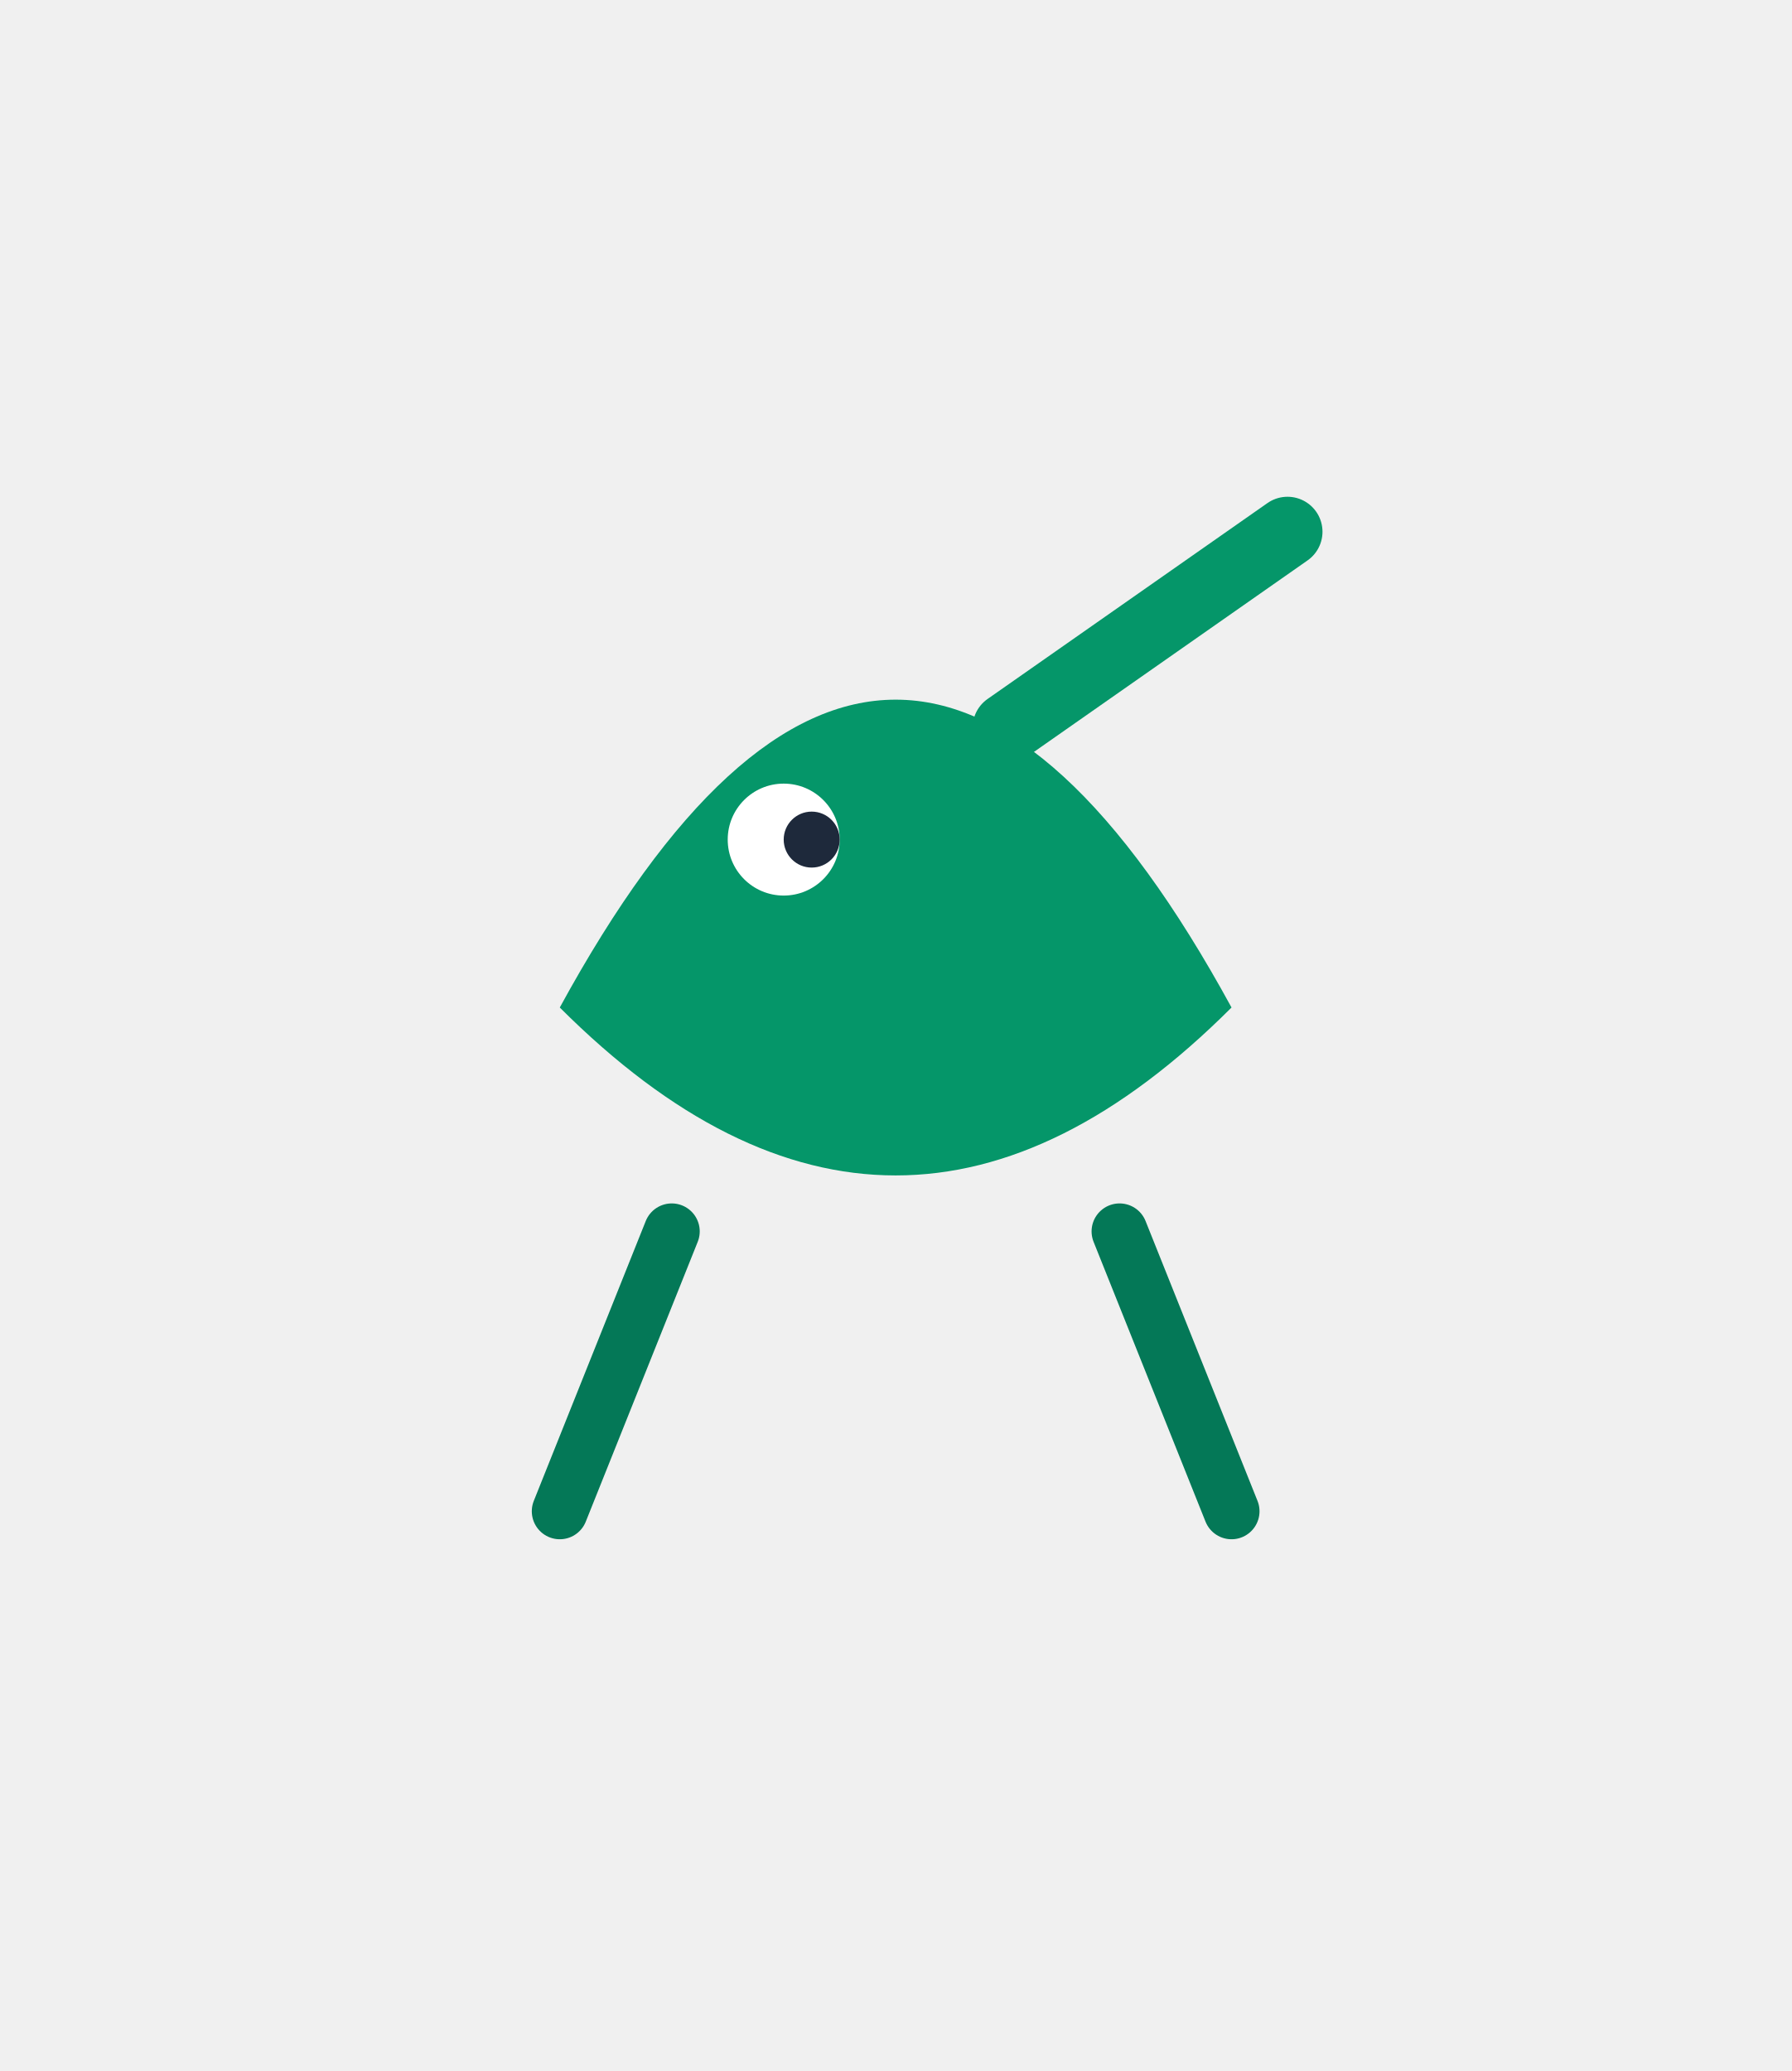
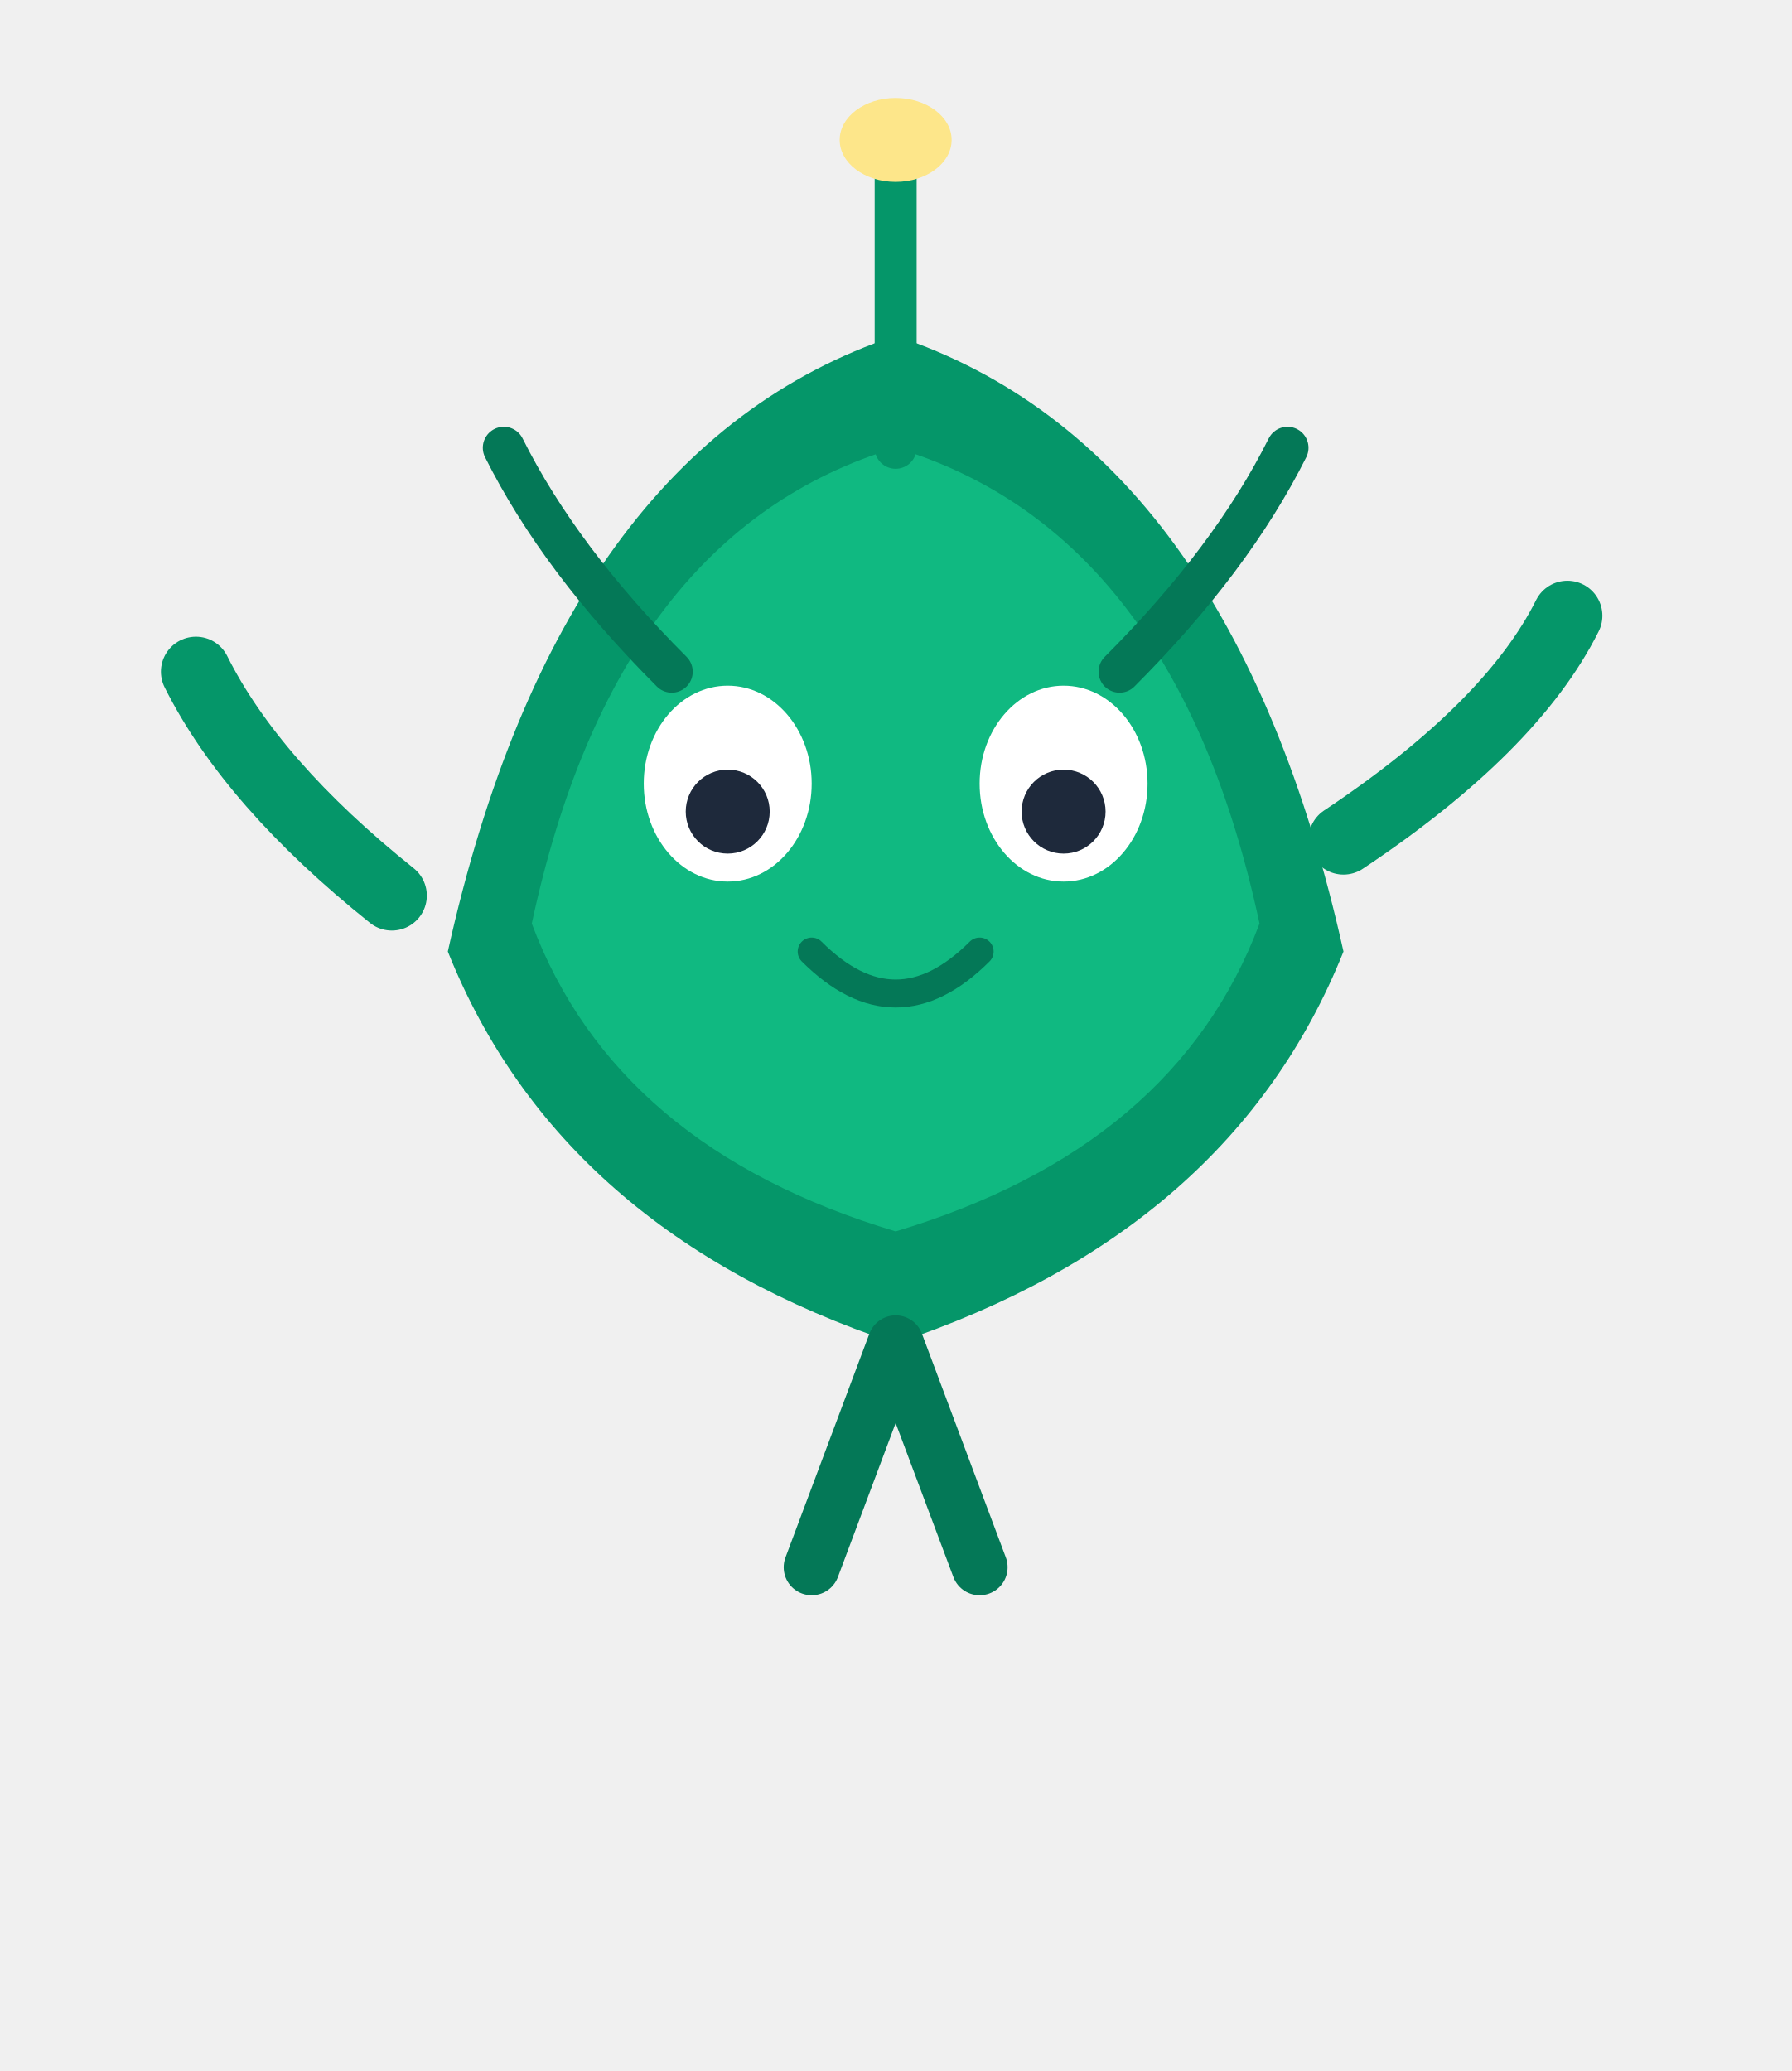
<svg xmlns="http://www.w3.org/2000/svg" viewBox="0 0 128 148" role="img" aria-hidden="true">
-   <path d="M40 72 Q64 28 88 72 Q64 96 40 72Z" fill="#059669" />
-   <circle cx="56" cy="60" r="4" fill="#ffffff" />
-   <circle cx="58" cy="60" r="2" fill="#1e293b" />
-   <path d="M72 52 L92 38" stroke="#059669" stroke-width="5" stroke-linecap="round" />
-   <path d="M48 88 L40 108 M80 88 L88 108" stroke="#047857" stroke-width="4" stroke-linecap="round" />
+   <path d="M32 68 Q40 32 64 24 Q88 32 96 68 Q88 88 64 96 Q40 88 32 68 Z" fill="#059669" />
+   <path d="M38 66 Q44 38 64 32 Q84 38 90 66 Q84 82 64 88 Q44 82 38 66 Z" fill="#10b981" />
+   <ellipse cx="52" cy="56" rx="6" ry="7" fill="#ffffff" />
+   <ellipse cx="76" cy="56" rx="6" ry="7" fill="#ffffff" />
+   <circle cx="52" cy="58" r="3" fill="#1e293b" />
+   <circle cx="76" cy="58" r="3" fill="#1e293b" />
+   <path d="M58 68 Q64 74 70 68" fill="none" stroke="#047857" stroke-width="2" stroke-linecap="round" />
+   <path d="M48 48 Q40 40 36 32" stroke="#047857" stroke-width="3" stroke-linecap="round" fill="none" />
+   <path d="M80 48 Q88 40 92 32" stroke="#047857" stroke-width="3" stroke-linecap="round" fill="none" />
+   <path d="M96 60 Q108 52 112 44" stroke="#059669" stroke-width="5" stroke-linecap="round" fill="none" />
+   <path d="M28 64 Q18 56 14 48" stroke="#059669" stroke-width="5" stroke-linecap="round" fill="none" />
+   <path d="M64 96 L58 112 M64 96 L70 112" stroke="#047857" stroke-width="4" stroke-linecap="round" />
+   <path d="M64 32 Q64 18 64 12" stroke="#059669" stroke-width="3" stroke-linecap="round" />
+   <ellipse cx="64" cy="10" rx="4" ry="3" fill="#fde68a" />
</svg>
